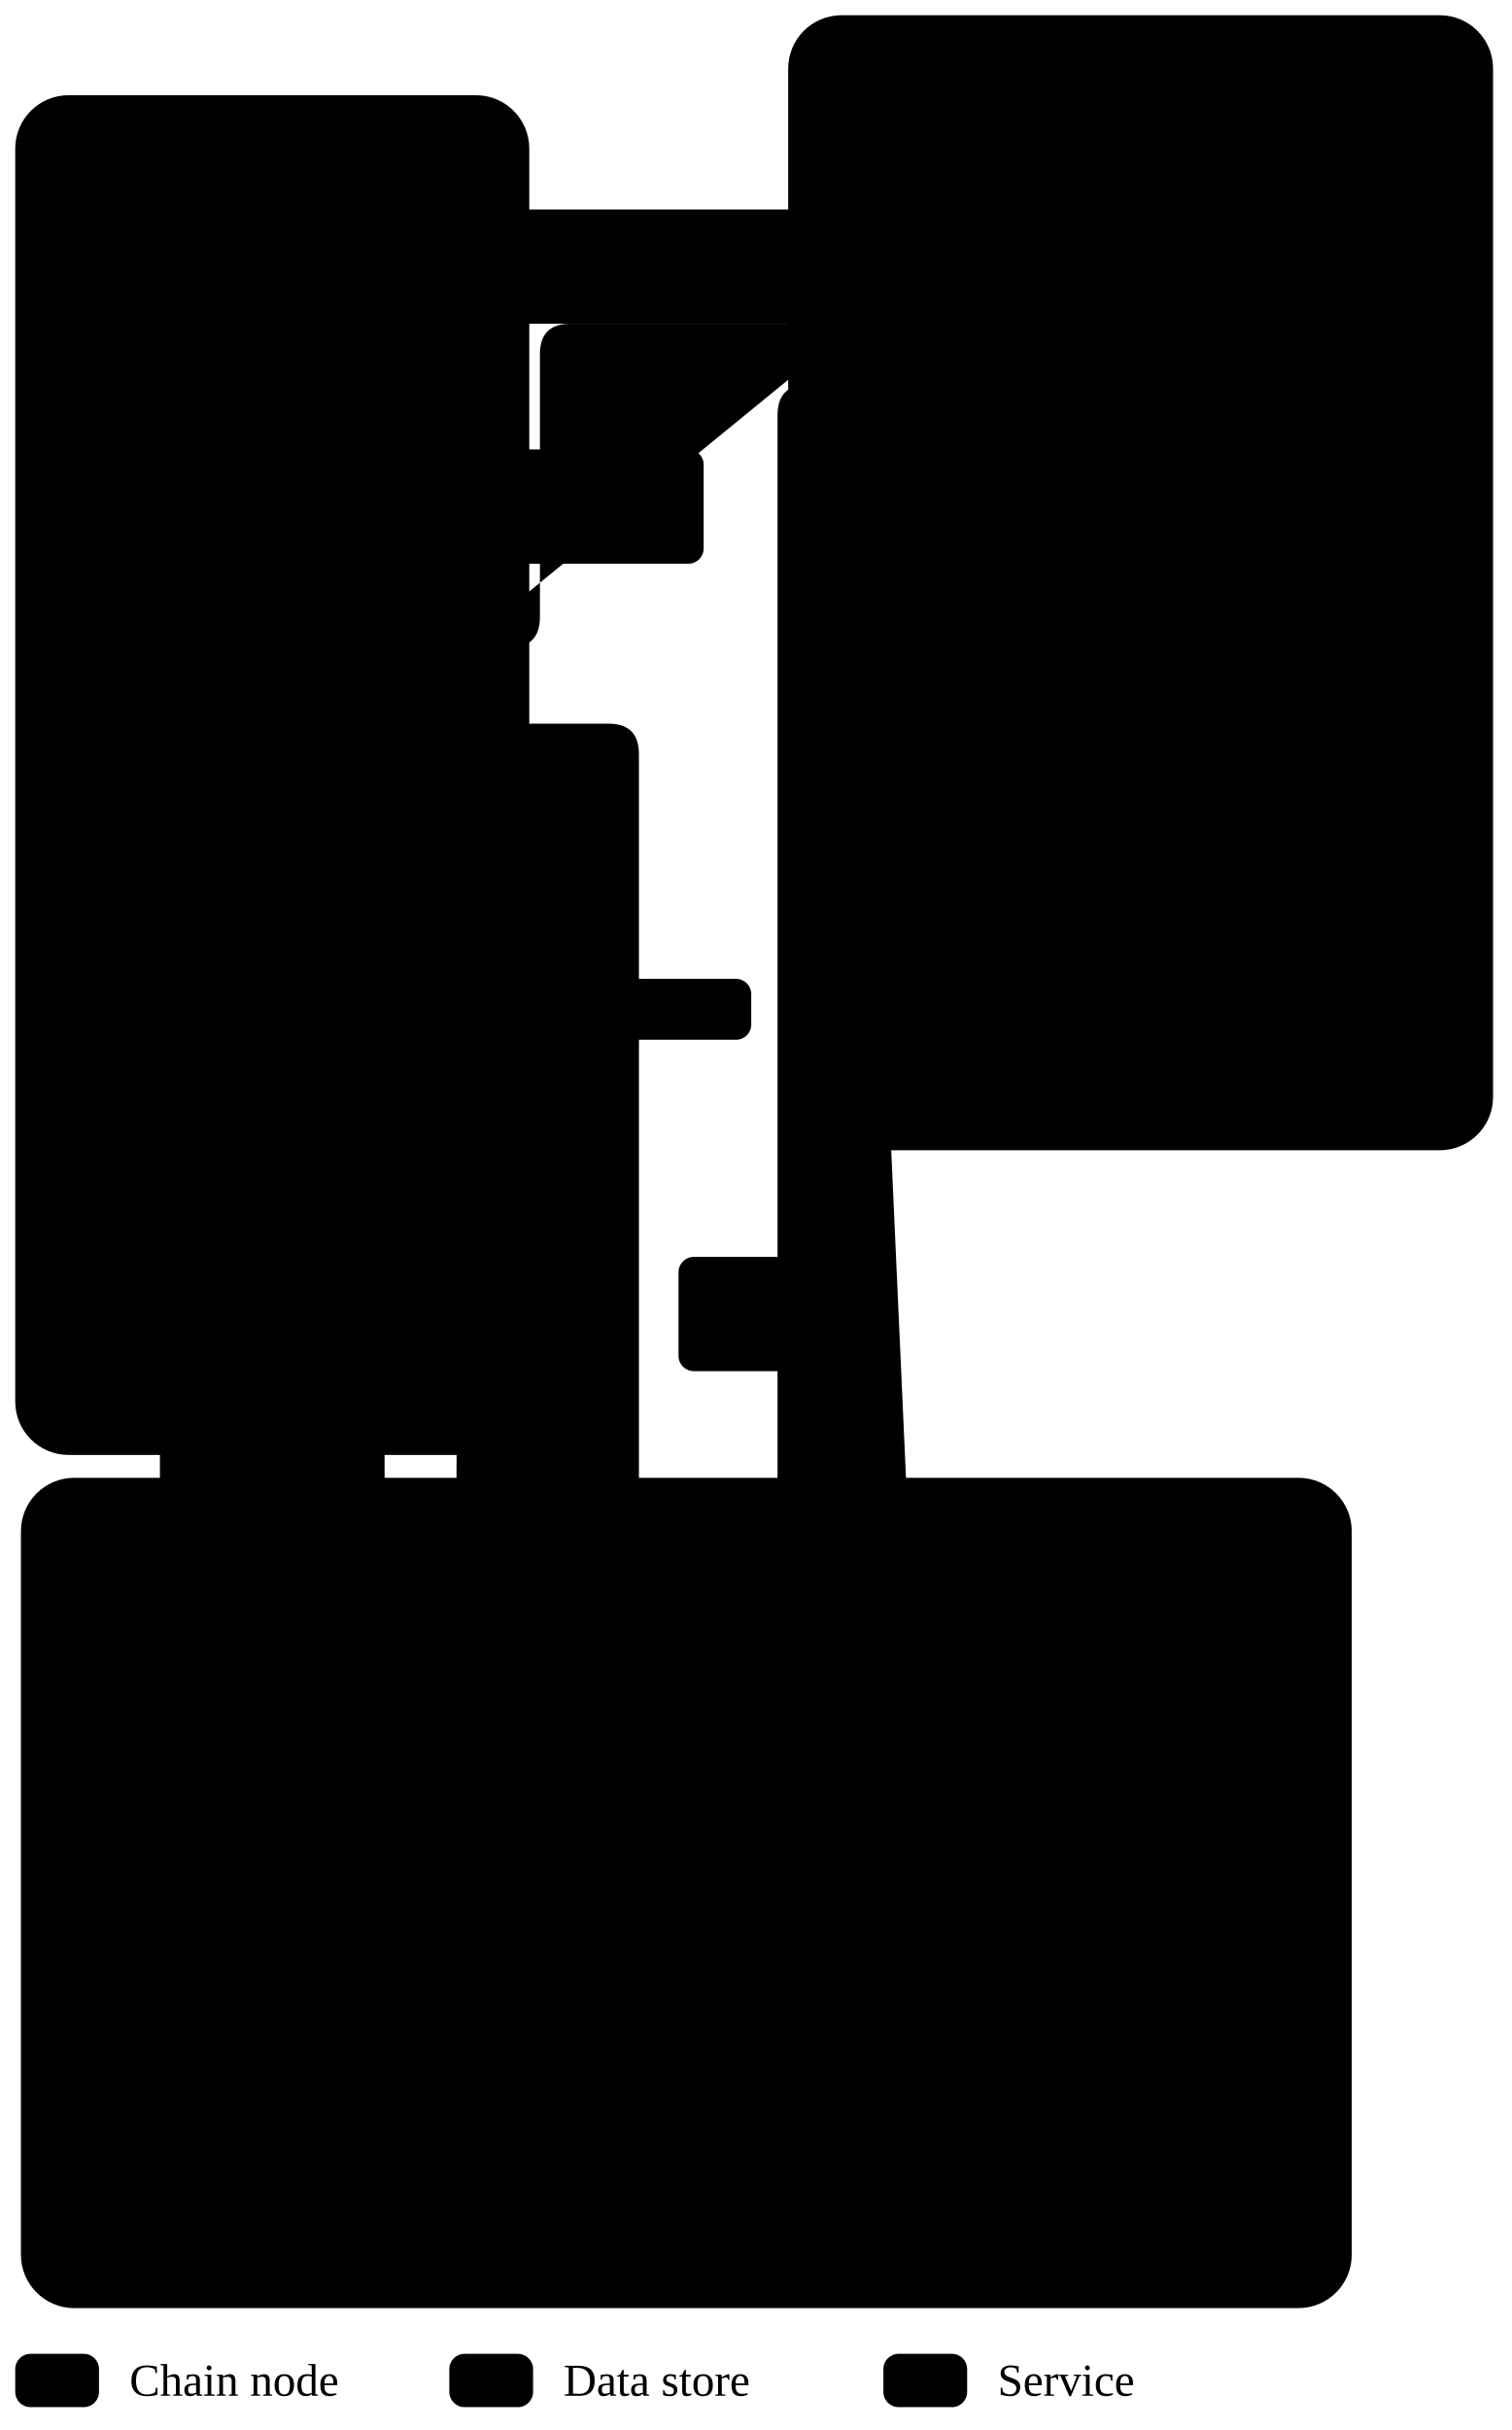
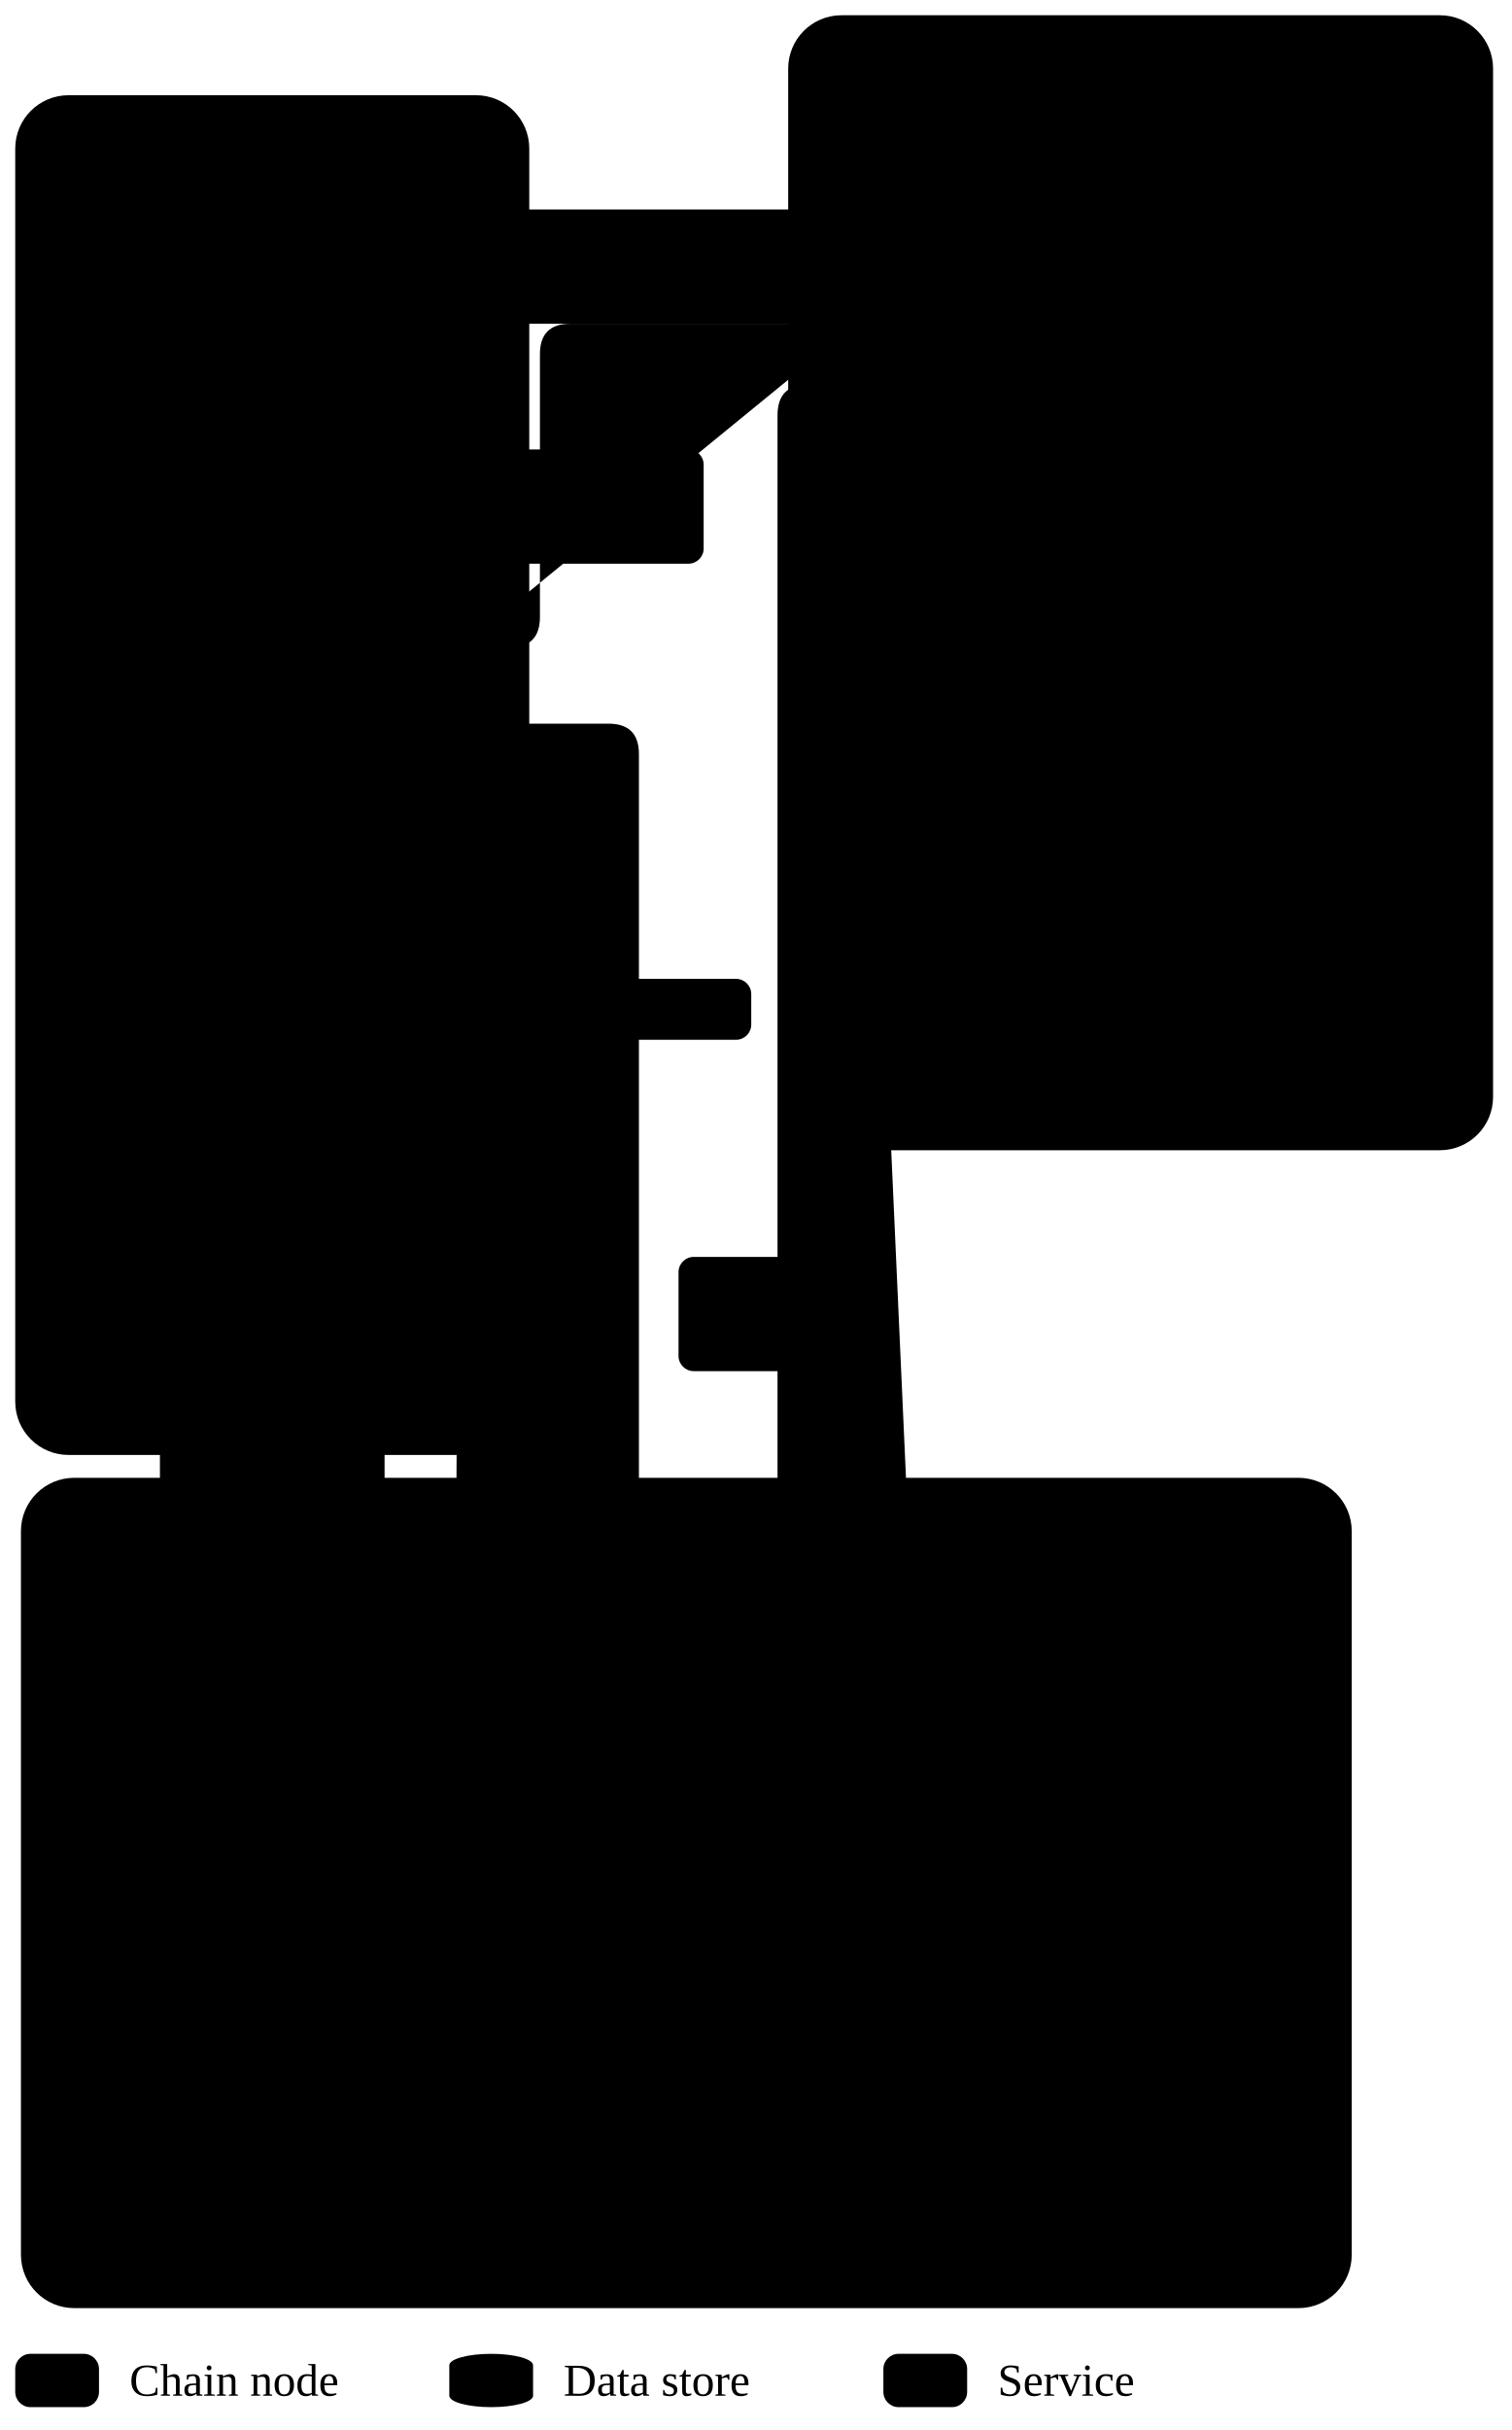
<svg xmlns="http://www.w3.org/2000/svg" class="dgm flow" viewBox="0 0 397 638" width="397" role="img" aria-labelledby="network-topology-n-t network-topology-n-d">
  <defs>
    <marker id="network-topology-n-a" viewBox="0 0 10 10" refX="9" refY="5" markerWidth="8" markerHeight="8" orient="auto-start-reverse">
      <path d="M1 1.5 9 5 1 8.5" class="d-arrow" />
    </marker>
    <marker id="network-topology-n-ap" viewBox="0 0 10 10" refX="9" refY="5" markerWidth="8" markerHeight="8" orient="auto-start-reverse">
      <path d="M1 1.5 9 5 1 8.5" class="d-arrow d-arrow-strong" />
    </marker>
  </defs>
  <g transform="translate(22 58)">
    <g class="d-group">
      <rect x="-18" y="-33" width="135" height="357" rx="14" />
      <text x="-2" y="-10" class="d-gtitle">Clients</text>
    </g>
    <g class="d-group">
      <rect x="185" y="-54" width="185.12" height="298" rx="14" />
      <text x="201" y="-31" class="d-gtitle">Peer-to-peer network</text>
      <text x="201" y="-16" class="d-meta">(TCP 40400, 40404)</text>
    </g>
    <g class="d-group">
      <rect x="-16.5" y="330" width="349.5" height="218" rx="14" />
      <text x="-0.5" y="353" class="d-gtitle">Data services</text>
    </g>
    <path d="M99 112 L111.8 112 Q119.8 112 119.8 104 L119.8 35 Q119.8 27 127.8 27 L203 27" class="d-edge" marker-end="url(#network-topology-n-a)" />
    <path d="M97.5 11 L203 11" class="d-edge" marker-end="url(#network-topology-n-a)" />
    <path d="M219 398 L190.2 398 Q182.2 398 182.2 390 L182.2 51 Q182.2 43 190.2 43 L203 43" class="d-edge" marker-end="url(#network-topology-n-a)" />
    <path d="M267 418 L267 495 Q267 503 259 503 L208 503" class="d-edge" marker-end="url(#network-topology-n-a)" />
    <path d="M49.5 426 L49.5 495 Q49.5 503 57.5 503 L94 503" class="d-edge" marker-end="url(#network-topology-n-a)" />
    <path d="M49.5 306 L49.5 370" class="d-edge" marker-end="url(#network-topology-n-a)" />
    <path d="M99 132 L137.8 132 Q145.8 132 145.8 140 L145.8 390 Q145.8 398 137.8 398 L97.5 398" class="d-edge" marker-end="url(#network-topology-n-a)" />
    <path d="M267 94 L267 54" class="d-edge d-edge-strong" marker-end="url(#network-topology-n-ap)" marker-start="url(#network-topology-n-ap)" />
    <path d="M267 150 L267 186" class="d-edge d-edge-strong" marker-end="url(#network-topology-n-ap)" marker-start="url(#network-topology-n-ap)" />
    <path d="M331 27 L351 27 Q359 27 359 35 L359 198 Q359 206 351 206 L316.5 206" class="d-edge d-edge-strong" marker-end="url(#network-topology-n-ap)" marker-start="url(#network-topology-n-ap)" />
    <g class="d-node d-service">
      <rect x="1.5" y="7" width="96" height="40" rx="10" />
    </g>
    <text x="49.5" y="31" class="d-label" text-anchor="middle">Faucet</text>
    <g class="d-node d-service">
      <rect x="0" y="94" width="99" height="56" rx="10" />
    </g>
    <text x="49.5" y="118" class="d-label" text-anchor="middle">Wallet,</text>
    <text x="49.5" y="134" class="d-label" text-anchor="middle">SDK, CLI</text>
    <g class="d-node d-service">
      <rect x="0" y="266" width="99" height="40" rx="10" />
    </g>
    <text x="49.5" y="290" class="d-label" text-anchor="middle">Explorer</text>
    <g class="d-node d-chain">
      <rect x="203" y="0" width="128" height="54" rx="10" />
    </g>
    <text x="267" y="24" class="d-label" text-anchor="middle">Validator</text>
    <text x="267" y="39" class="d-meta" text-anchor="middle">public entry point</text>
    <g class="d-node d-chain">
      <rect x="213.5" y="94" width="107" height="56" rx="10" />
    </g>
    <text x="267" y="118" class="d-label" text-anchor="middle">Bootstrap</text>
    <text x="267" y="134" class="d-label" text-anchor="middle">peer</text>
    <g class="d-node d-chain">
      <rect x="217.5" y="186" width="99" height="40" rx="10" />
    </g>
    <text x="267" y="210" class="d-label" text-anchor="middle">Observer</text>
    <g class="d-node d-service">
      <rect x="1.5" y="370" width="96" height="56" rx="10" />
    </g>
    <text x="49.5" y="394" class="d-label" text-anchor="middle">Hasura</text>
    <text x="49.5" y="410" class="d-label" text-anchor="middle">GraphQL</text>
    <g class="d-node d-store">
      <path d="M94 483v40a57 7 0 0 0 114 0v-40a57 7 0 0 0 -114 0a57 7 0 0 0 114 0" />
    </g>
    <text x="151" y="510" class="d-label" text-anchor="middle">PostgreSQL</text>
    <g class="d-node d-service">
      <rect x="219" y="378" width="96" height="40" rx="10" />
    </g>
    <text x="267" y="402" class="d-label" text-anchor="middle">Indexer</text>
    <rect x="76.8" y="60" width="86" height="30" rx="4" class="d-chip" />
    <rect x="107.25" y="-3" width="86" height="30" rx="4" class="d-chip" />
    <rect x="156.2" y="272" width="52" height="30" rx="4" class="d-chip" />
    <rect x="241" y="453.5" width="52" height="16" rx="4" class="d-chip" />
    <rect x="27" y="457.5" width="45" height="16" rx="4" class="d-chip" />
    <rect x="20" y="318.2" width="59" height="16" rx="4" class="d-chip" />
    <rect x="116.3" y="199" width="59" height="16" rx="4" class="d-chip" />
    <text x="119.8" y="71" class="d-elabel" text-anchor="middle">HTTP 40403,</text>
    <text x="119.8" y="85" class="d-elabel" text-anchor="middle">gRPC 40401</text>
    <text x="150.25" y="8" class="d-elabel" text-anchor="middle">HTTP 40403,</text>
    <text x="150.25" y="22" class="d-elabel" text-anchor="middle">gRPC 40401</text>
    <text x="182.2" y="283" class="d-elabel" text-anchor="middle">gRPC /</text>
    <text x="182.2" y="297" class="d-elabel" text-anchor="middle">HTTP</text>
    <text x="267" y="464.5" class="d-elabel" text-anchor="middle">writes</text>
    <text x="49.5" y="468.5" class="d-elabel" text-anchor="middle">reads</text>
    <text x="49.5" y="329.2" class="d-elabel" text-anchor="middle">GraphQL</text>
    <text x="145.8" y="210" class="d-elabel" text-anchor="middle">GraphQL</text>
  </g>
  <g class="d-node d-chain">
    <rect x="4" y="618" width="22" height="14" rx="4" />
  </g>
  <text x="34" y="629" class="d-meta">Chain node</text>
  <g class="d-node d-store">
-     <rect x="118" y="618" width="22" height="14" rx="4" />
+     <path d="M118 621v8a11 3 0 0 0 22 0v-8a11 3 0 0 0-22 0a11 3 0 0 0 22 0" />
  </g>
  <text x="148" y="629" class="d-meta">Data store</text>
  <g class="d-node d-service">
    <rect x="232" y="618" width="22" height="14" rx="4" />
  </g>
  <text x="262" y="629" class="d-meta">Service</text>
</svg>
